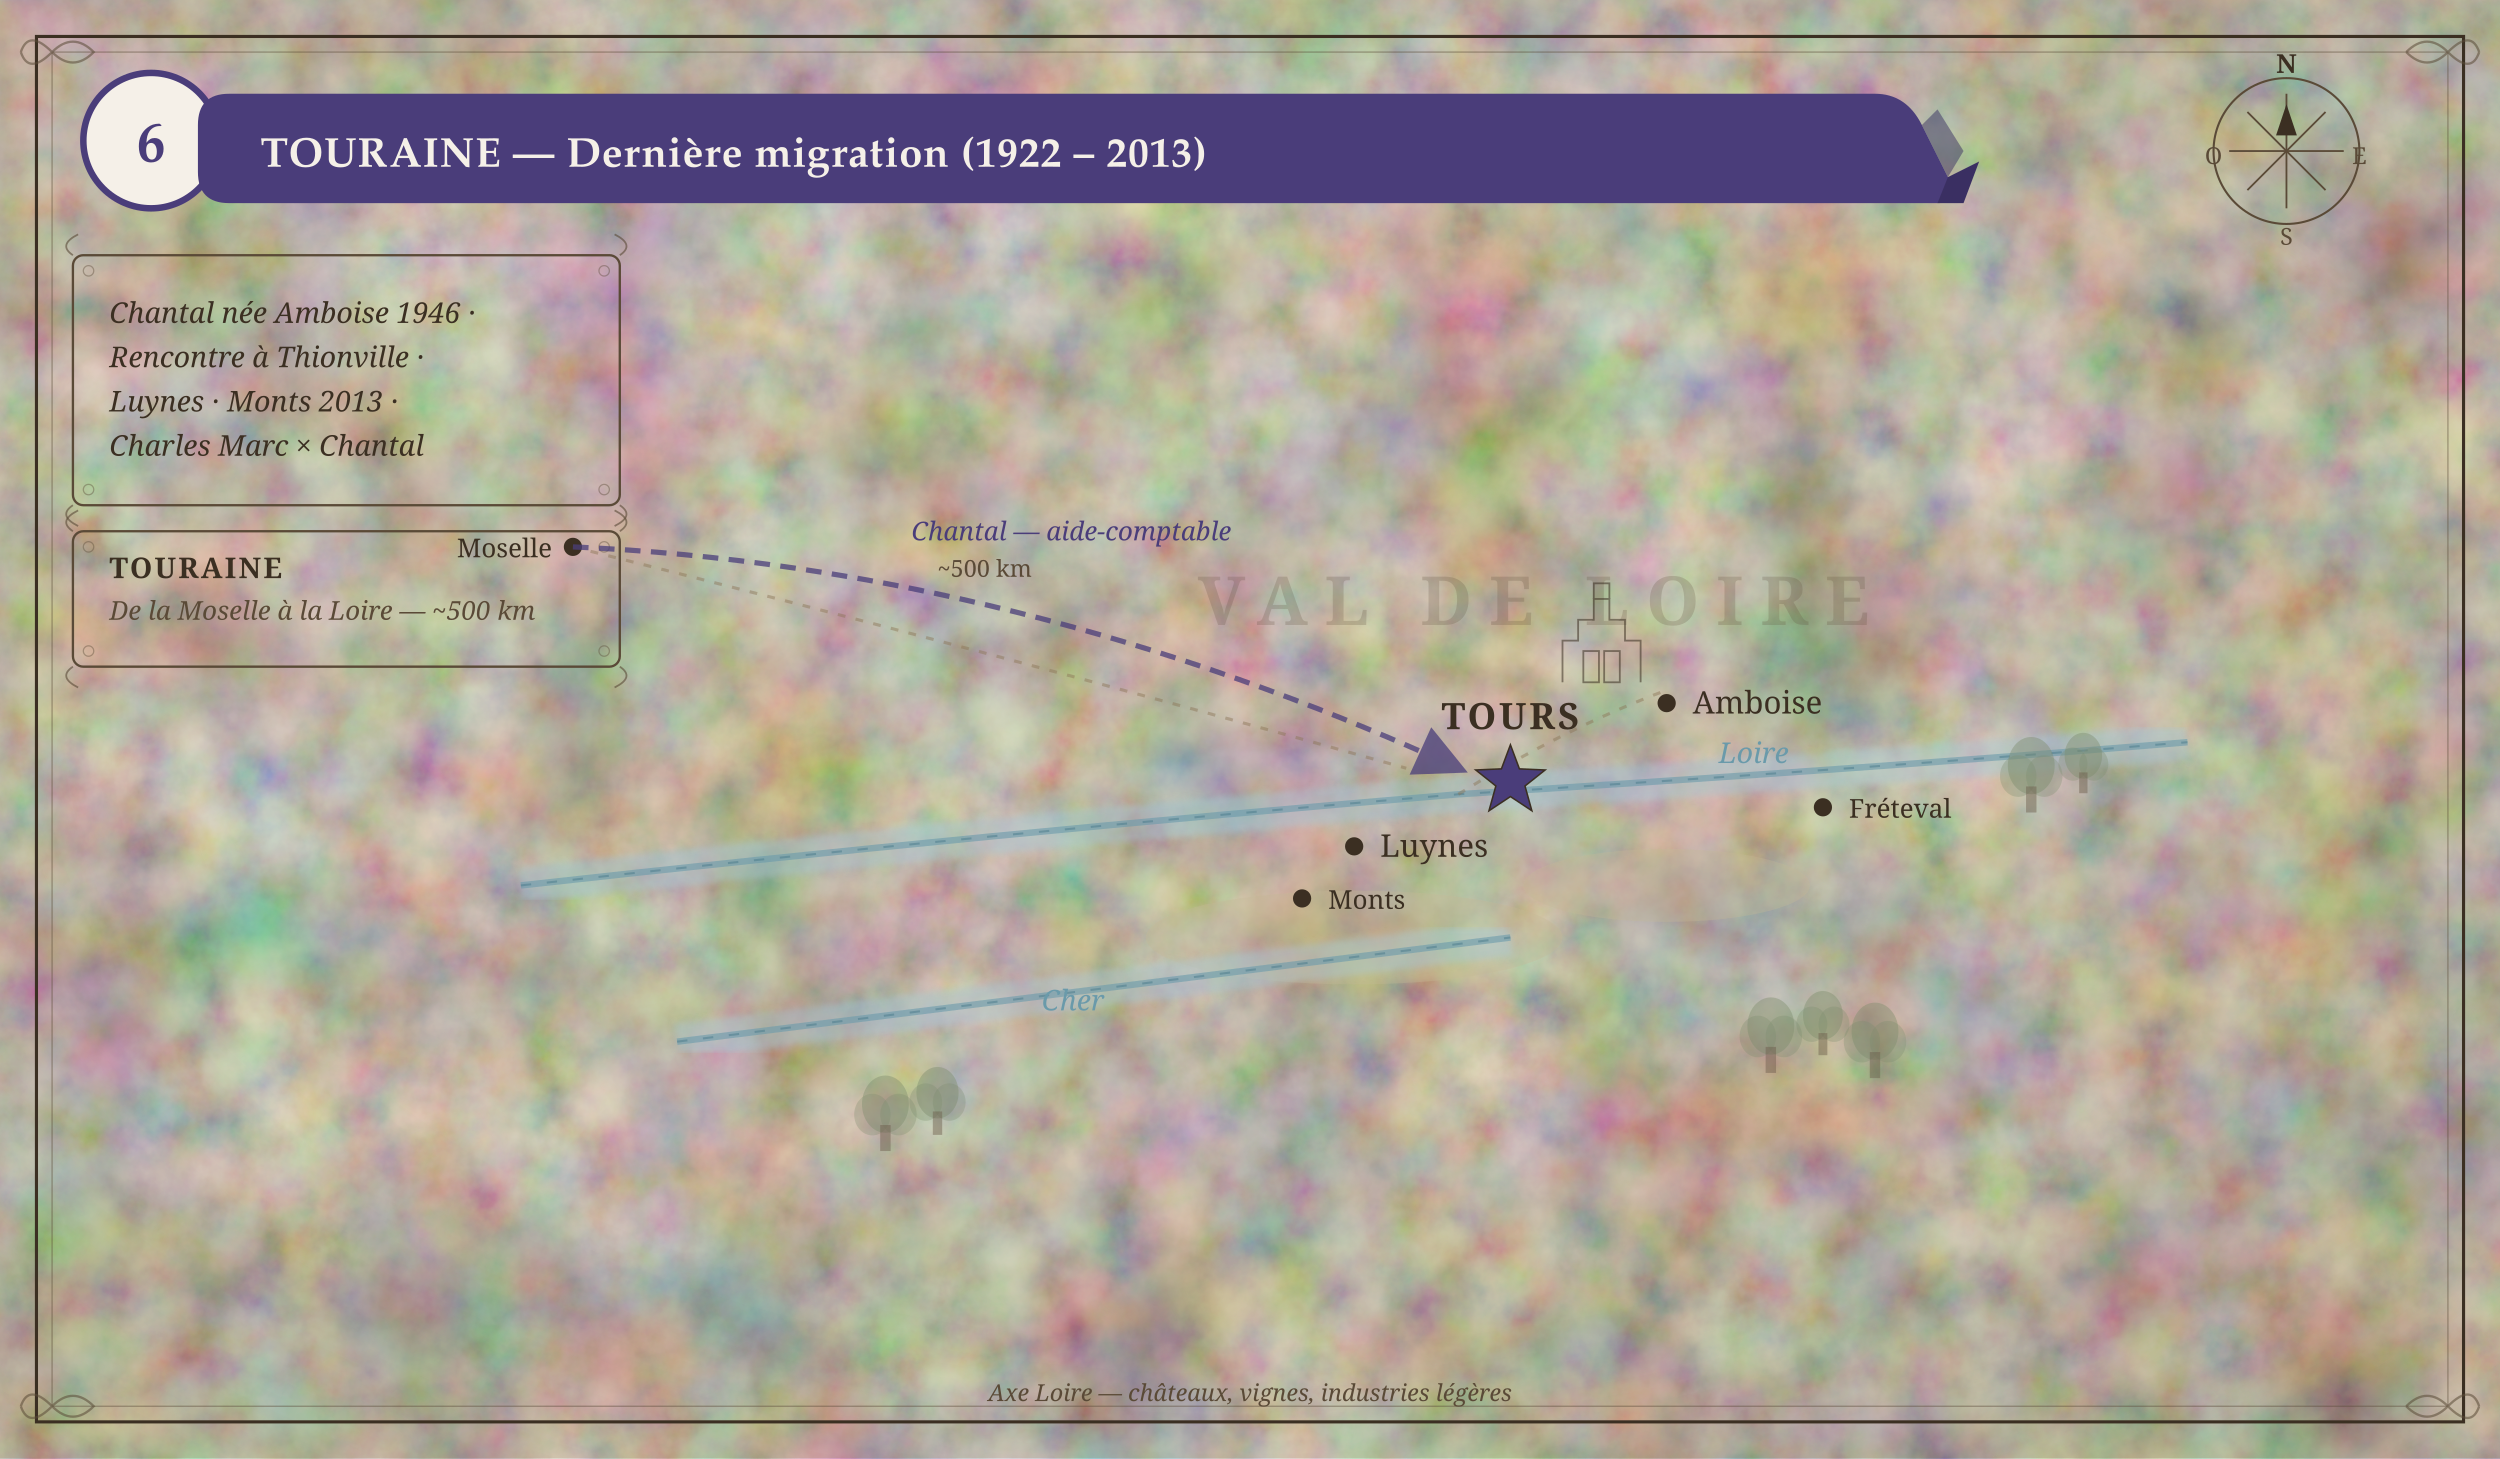
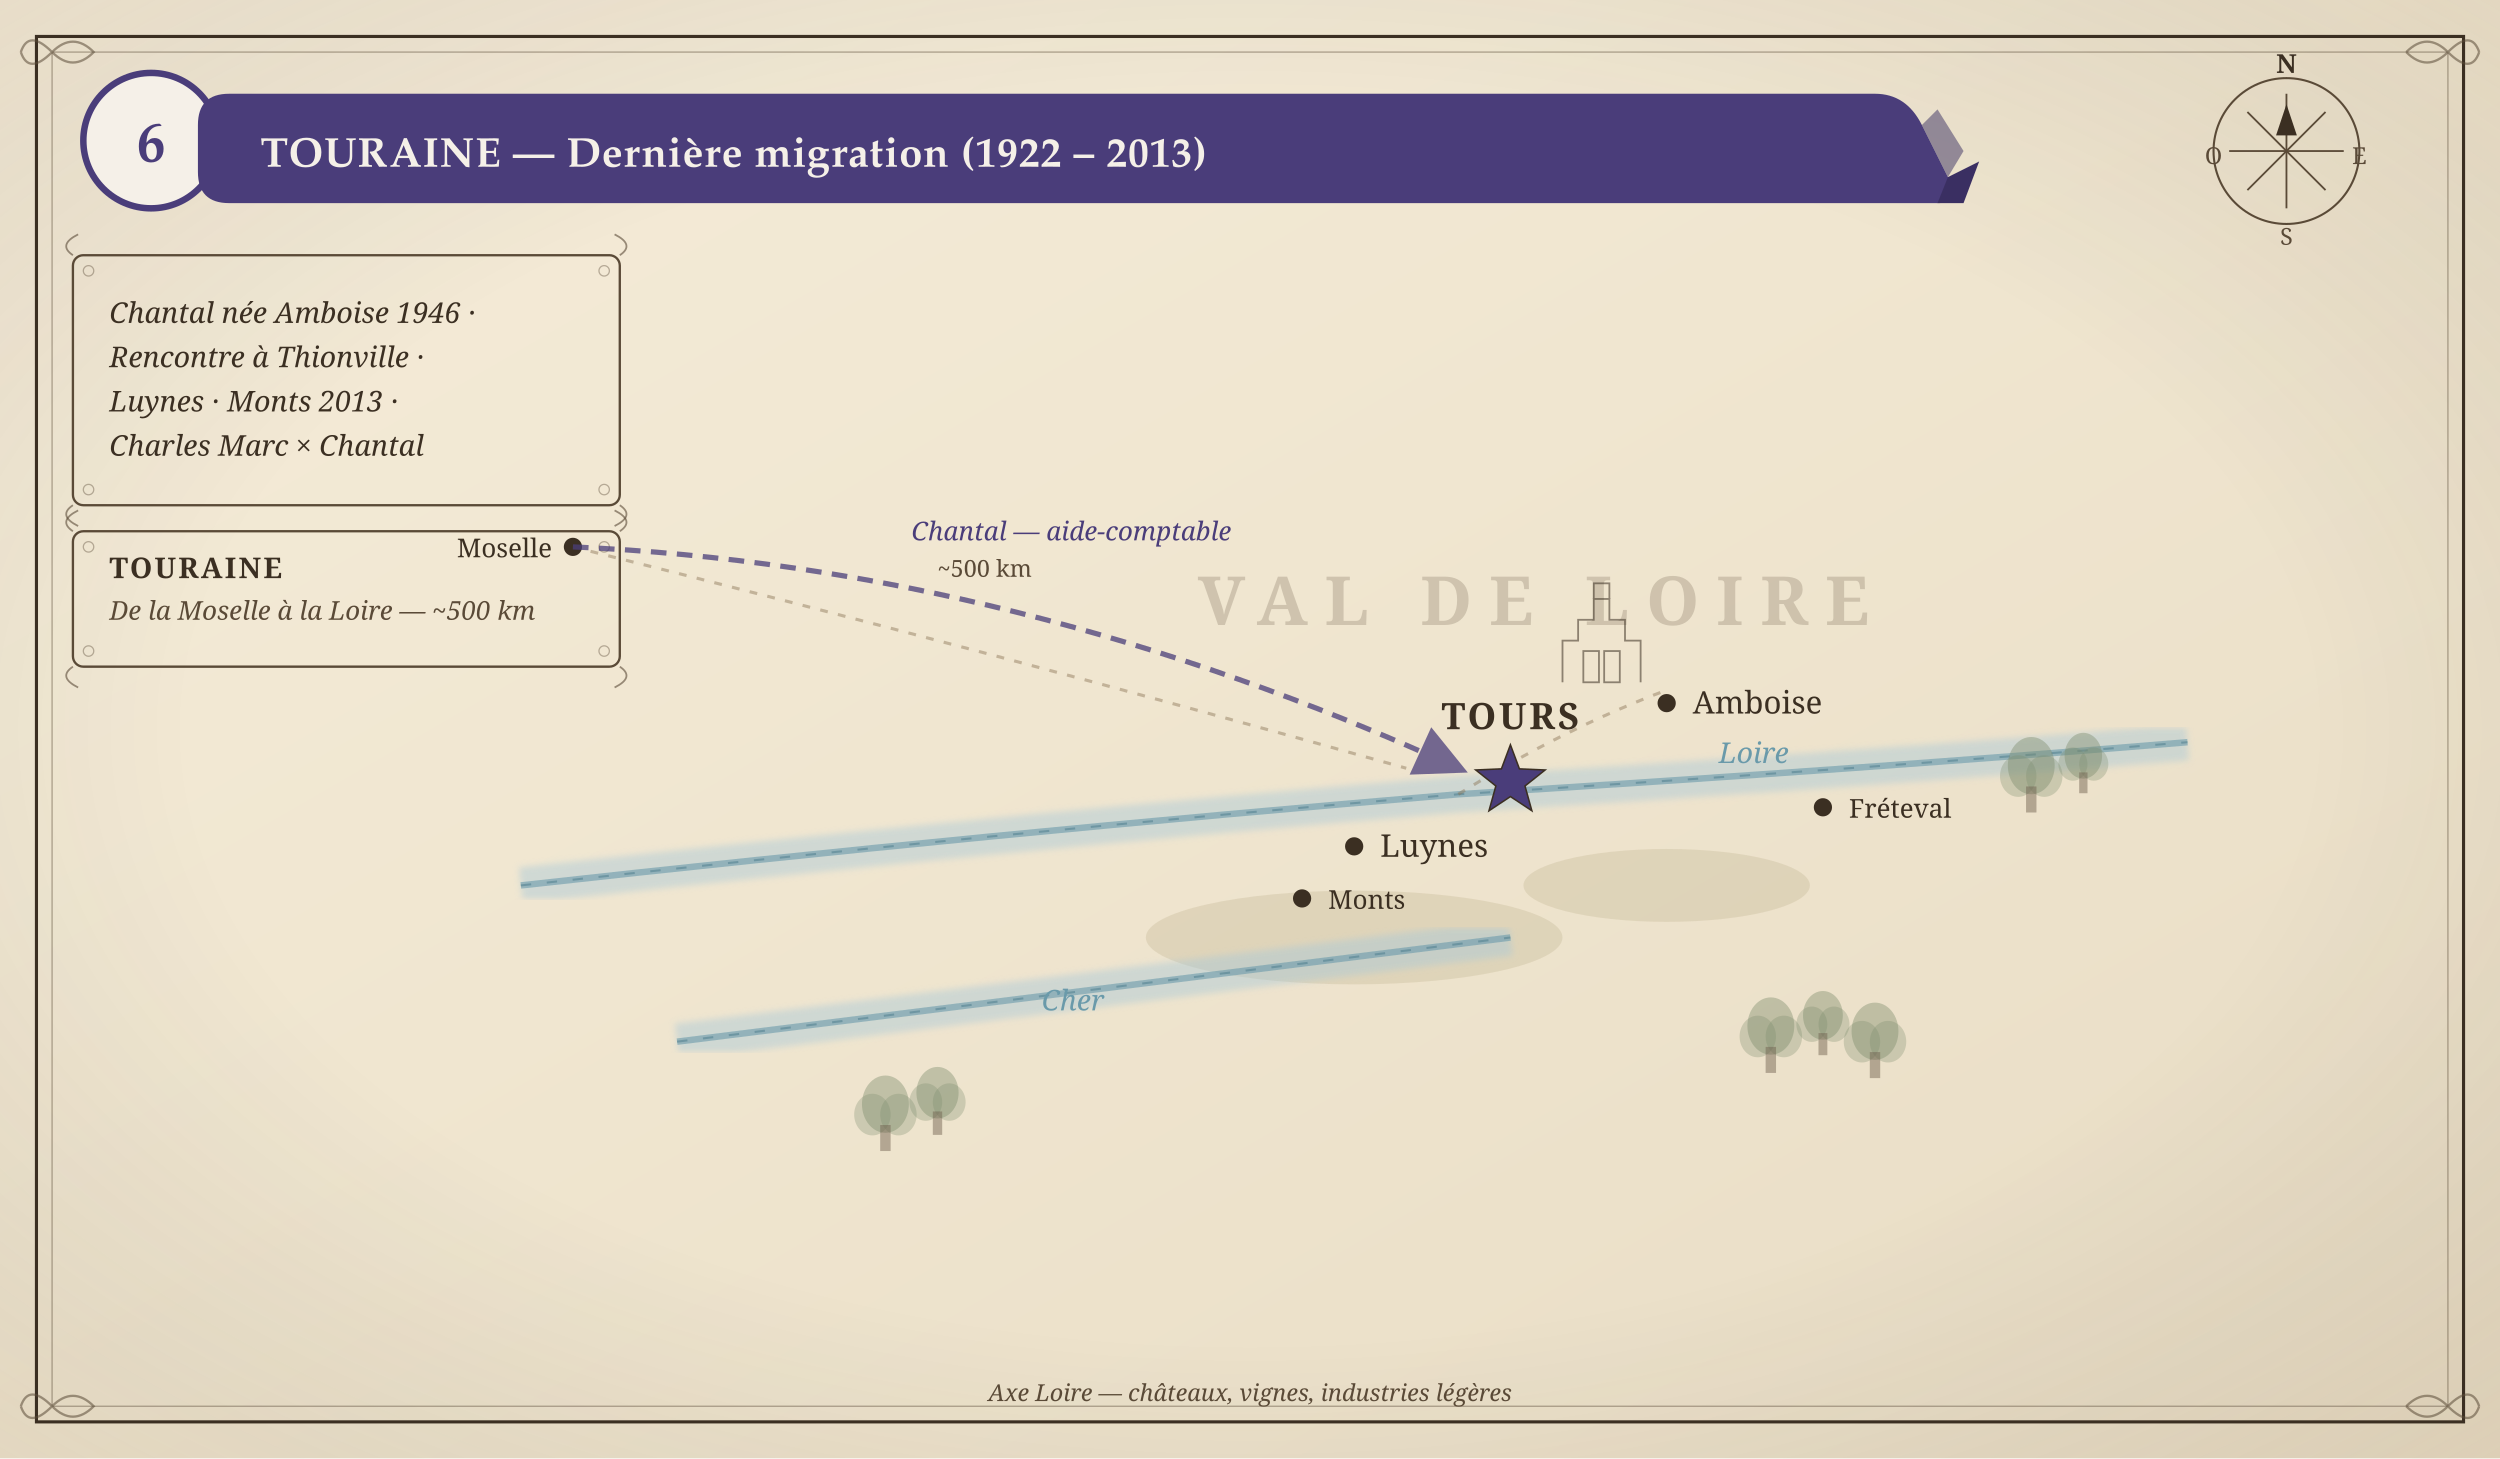
<svg xmlns="http://www.w3.org/2000/svg" viewBox="0 0 960 560" role="img" aria-label="Carte — TOURAINE — Dernière migration">
  <defs>
-     <linearGradient id="paper-cartetourainesvg" x1="0%" y1="0%" x2="100%" y2="100%">
+     <linearGradient id="paper-cartetouraine" x1="0%" y1="0%" x2="100%" y2="100%">
      <stop offset="0%" stop-color="#f5ecd9" />
      <stop offset="45%" stop-color="#f0e6d0" />
      <stop offset="100%" stop-color="#e8dcc4" />
    </linearGradient>
-     <radialGradient id="vignette-cartetourainesvg" cx="50%" cy="50%" r="70%">
+     <radialGradient id="vignette-cartetouraine" cx="50%" cy="50%" r="70%">
      <stop offset="60%" stop-color="#000" stop-opacity="0" />
      <stop offset="100%" stop-color="#8a7355" stop-opacity="0.12" />
    </radialGradient>
-     <filter id="grain-cartetourainesvg" x="-5%" y="-5%" width="110%" height="110%">
-       <feTurbulence type="fractalNoise" baseFrequency="0.045" numOctaves="5" stitchTiles="stitch" result="n" />
-       <feColorMatrix type="saturate" values="0" />
-       <feComponentTransfer>
-         <feFuncA type="linear" slope="0.07" />
-       </feComponentTransfer>
-       <feBlend in="SourceGraphic" in2="n" mode="multiply" result="g" />
-       <feTurbulence type="fractalNoise" baseFrequency="0.015" numOctaves="3" result="stain" />
-       <feColorMatrix in="stain" type="matrix" values="0 0 0 0 0.55  0 0 0 0 0.45  0 0 0 0 0.35  0 0 0 0.04 0" />
-       <feBlend in="g" in2="stain" mode="multiply" />
-     </filter>
-     <filter id="river-blur-cartetourainesvg">
+     <filter id="river-blur-cartetouraine">
      <feGaussianBlur stdDeviation="1.2" />
    </filter>
-     <marker id="arrow-cartetourainesvg" markerWidth="10" markerHeight="10" refX="8" refY="5" orient="auto">
+     <marker id="arrow-cartetouraine" markerWidth="10" markerHeight="10" refX="8" refY="5" orient="auto">
      <path d="M0,0 L10,5 L0,10 Z" fill="#5a4a37" />
    </marker>
-     <marker id="mig-arrow-cartetourainesvg" markerWidth="10" markerHeight="10" refX="8" refY="5" orient="auto">
+     <marker id="mig-arrow-cartetouraine" markerWidth="10" markerHeight="10" refX="8" refY="5" orient="auto">
      <path d="M0,0 L10,5 L0,10 Z" fill="#4a3d7a" />
    </marker>
  </defs>
-   <rect width="960" height="560" fill="url(#paper-cartetourainesvg)" filter="url(#grain-cartetourainesvg)" />
-   <rect width="960" height="560" fill="url(#vignette-cartetourainesvg)" />
+   <rect width="960" height="560" fill="url(#paper-cartetouraine)" />
+   <rect width="960" height="560" fill="url(#vignette-cartetouraine)" />
  <rect x="14" y="14" width="932" height="532" fill="none" stroke="#3b2f22" stroke-width="1.2" />
  <rect x="20" y="20" width="920" height="520" fill="none" stroke="#5a4a37" stroke-width="0.5" opacity="0.45" />
  <g stroke="#5a4a37" stroke-width="0.9" fill="none" opacity="0.55">
    <path d="M20,20 C14,14 10,14 8,20" />
    <path d="M20,20 C14,26 10,26 8,20" />
    <path d="M940,20 C946,14 950,14 952,20" />
    <path d="M940,20 C946,26 950,26 952,20" />
    <path d="M20,540 C14,546 10,546 8,540" />
    <path d="M20,540 C14,534 10,534 8,540" />
    <path d="M940,540 C946,546 950,546 952,540" />
    <path d="M940,540 C946,534 950,534 952,540" />
    <path d="M20,20 Q28,12 36,20 Q28,28 20,20" />
    <path d="M924,20 Q932,12 940,20 Q932,28 924,20" />
    <path d="M20,540 Q28,532 36,540 Q28,548 20,540" />
    <path d="M924,540 Q932,532 940,540 Q932,548 924,540" />
  </g>
  <g>
    <circle cx="58" cy="54" r="26" fill="#f5f0e8" stroke="#4a3d7a" stroke-width="2.5" />
    <text x="58" y="62" text-anchor="middle" font-family="Georgia, 'Palatino Linotype', serif" font-size="22" font-weight="700" fill="#4a3d7a">6</text>
    <path d="M88,36 L720,36 Q732,36 738,48 L748,68 Q754,78 744,78 L88,78 Q76,78 76,66 L76,48 Q76,36 88,36 Z" fill="#4a3d7a" />
    <path d="M738,48 L748,68 L754,58 L744,42 Z" fill="#3a2f62" opacity="0.5" />
    <path d="M748,68 L760,62 L754,78 L744,78 Z" fill="#3a2f62" />
    <text x="100" y="64" font-family="Georgia, 'Palatino Linotype', serif" font-size="16" font-weight="600" fill="#f5f0e8" letter-spacing="0.02em">TOURAINE — Dernière migration (1922 – 2013)</text>
  </g>
  <g>
    <rect x="28" y="98" width="210" height="96" fill="none" stroke="#5a4a37" stroke-width="0.9" rx="4" />
    <path d="M28,98 Q22,94 30,90" fill="none" stroke="#5a4a37" stroke-width="0.7" opacity="0.6" />
    <path d="M238,98 Q244,94 236,90" fill="none" stroke="#5a4a37" stroke-width="0.7" opacity="0.6" />
    <path d="M28,194 Q22,198 30,202" fill="none" stroke="#5a4a37" stroke-width="0.7" opacity="0.6" />
    <path d="M238,194 Q244,198 236,202" fill="none" stroke="#5a4a37" stroke-width="0.7" opacity="0.6" />
    <circle cx="34" cy="104" r="2" fill="none" stroke="#5a4a37" stroke-width="0.5" opacity="0.4" />
    <circle cx="232" cy="104" r="2" fill="none" stroke="#5a4a37" stroke-width="0.5" opacity="0.4" />
    <circle cx="34" cy="188" r="2" fill="none" stroke="#5a4a37" stroke-width="0.5" opacity="0.4" />
    <circle cx="232" cy="188" r="2" fill="none" stroke="#5a4a37" stroke-width="0.5" opacity="0.4" />
  </g>
  <text x="42" y="124" font-family="Georgia, serif" font-size="11" font-style="italic" fill="#3b2f22">
    <tspan x="42" dy="0">Chantal née Amboise 1946 ·</tspan>
    <tspan x="42" dy="17">Rencontre à Thionville ·</tspan>
    <tspan x="42" dy="17">Luynes · Monts 2013 ·</tspan>
    <tspan x="42" dy="17">Charles Marc × Chantal</tspan>
  </text>
  <g>
    <rect x="28" y="204" width="210" height="52" fill="none" stroke="#5a4a37" stroke-width="0.9" rx="4" />
    <path d="M28,204 Q22,200 30,196" fill="none" stroke="#5a4a37" stroke-width="0.7" opacity="0.6" />
    <path d="M238,204 Q244,200 236,196" fill="none" stroke="#5a4a37" stroke-width="0.7" opacity="0.6" />
    <path d="M28,256 Q22,260 30,264" fill="none" stroke="#5a4a37" stroke-width="0.7" opacity="0.6" />
    <path d="M238,256 Q244,260 236,264" fill="none" stroke="#5a4a37" stroke-width="0.7" opacity="0.6" />
    <circle cx="34" cy="210" r="2" fill="none" stroke="#5a4a37" stroke-width="0.5" opacity="0.4" />
    <circle cx="232" cy="210" r="2" fill="none" stroke="#5a4a37" stroke-width="0.5" opacity="0.4" />
    <circle cx="34" cy="250" r="2" fill="none" stroke="#5a4a37" stroke-width="0.5" opacity="0.4" />
    <circle cx="232" cy="250" r="2" fill="none" stroke="#5a4a37" stroke-width="0.5" opacity="0.4" />
  </g>
  <text x="42" y="222" font-family="Georgia, serif" font-size="11" font-weight="600" fill="#3b2f22" letter-spacing="0.08em">TOURAINE</text>
  <text x="42" y="238" font-family="Georgia, serif" font-size="10" font-style="italic" fill="#5a4a37">De la Moselle à la Loire — ~500 km</text>
  <g transform="translate(878, 58)">
    <circle r="28" fill="none" stroke="#5a4a37" stroke-width="0.8" />
    <g stroke="#5a4a37" stroke-width="0.7">
      <line x1="0" y1="-22" x2="0" y2="22" />
      <line x1="-22" y1="0" x2="22" y2="0" />
      <line x1="-15" y1="-15" x2="15" y2="15" />
      <line x1="15" y1="-15" x2="-15" y2="15" />
    </g>
    <polygon points="0,-18 -4,-6 4,-6" fill="#3b2f22" />
    <text x="0" y="-30" text-anchor="middle" font-family="Georgia, serif" font-size="10" font-weight="600" fill="#3b2f22">N</text>
    <text x="28" y="5" text-anchor="middle" font-family="Georgia, serif" font-size="9" fill="#5a4a37">E</text>
    <text x="0" y="36" text-anchor="middle" font-family="Georgia, serif" font-size="9" fill="#5a4a37">S</text>
    <text x="-28" y="5" text-anchor="middle" font-family="Georgia, serif" font-size="9" fill="#5a4a37">O</text>
  </g>
  <text x="460" y="240" font-family="Georgia, serif" font-size="26" font-weight="600" fill="#5a4a37" opacity="0.22" letter-spacing="0.25em">VAL DE LOIRE</text>
  <ellipse cx="520" cy="360" rx="80" ry="18" fill="#c4b896" opacity="0.35" />
  <ellipse cx="640" cy="340" rx="55" ry="14" fill="#c4b896" opacity="0.35" />
-   <path d="M200,340 Q380,320 560,305 Q720,295 840,285" fill="none" stroke="#a8c8d8" stroke-width="14" opacity="0.45" filter="url(#river-blur-cartetourainesvg)" />
+   <path d="M200,340 Q380,320 560,305 Q720,295 840,285" fill="none" stroke="#a8c8d8" stroke-width="14" opacity="0.45" filter="url(#river-blur-cartetouraine)" />
  <path d="M200,340 Q380,320 560,305 Q720,295 840,285" fill="none" stroke="#6a9aaa" stroke-width="2.5" opacity="0.6" />
  <path d="M200,340 Q380,320 560,305 Q720,295 840,285" fill="none" stroke="#4a7a8a" stroke-width="0.8" opacity="0.5" stroke-dasharray="4 6" />
  <text x="660" y="293" font-family="Georgia, serif" font-size="11" font-style="italic" fill="#6a9aaa">Loire</text>
-   <path d="M260,400 Q420,380 580,360" fill="none" stroke="#a8c8d8" stroke-width="14" opacity="0.45" filter="url(#river-blur-cartetourainesvg)" />
+   <path d="M260,400 Q420,380 580,360" fill="none" stroke="#a8c8d8" stroke-width="14" opacity="0.45" filter="url(#river-blur-cartetouraine)" />
  <path d="M260,400 Q420,380 580,360" fill="none" stroke="#6a9aaa" stroke-width="2.5" opacity="0.6" />
  <path d="M260,400 Q420,380 580,360" fill="none" stroke="#4a7a8a" stroke-width="0.8" opacity="0.5" stroke-dasharray="4 6" />
  <text x="400" y="388" font-family="Georgia, serif" font-size="11" font-style="italic" fill="#6a9aaa">Cher</text>
  <path d="M220,210 Q380,250 540,295" fill="none" stroke="#8a7355" stroke-width="1.2" opacity="0.45" stroke-dasharray="3 4" />
  <path d="M560,305 Q600,280 640,265" fill="none" stroke="#8a7355" stroke-width="1.2" opacity="0.45" stroke-dasharray="3 4" />
  <g transform="translate(680,400) scale(1)">
    <ellipse cx="0" cy="-6" rx="9" ry="11" fill="#7a8a6a" opacity="0.4" />
    <ellipse cx="-5" cy="-2" rx="7" ry="8" fill="#7a8a6a" opacity="0.3" />
    <ellipse cx="5" cy="-2" rx="7" ry="8" fill="#7a8a6a" opacity="0.3" />
    <rect x="-2" y="2" width="4" height="10" fill="#6a5a4a" opacity="0.45" />
  </g>
  <g transform="translate(700,395) scale(0.85)">
    <ellipse cx="0" cy="-6" rx="9" ry="11" fill="#7a8a6a" opacity="0.4" />
    <ellipse cx="-5" cy="-2" rx="7" ry="8" fill="#7a8a6a" opacity="0.3" />
    <ellipse cx="5" cy="-2" rx="7" ry="8" fill="#7a8a6a" opacity="0.3" />
    <rect x="-2" y="2" width="4" height="10" fill="#6a5a4a" opacity="0.45" />
  </g>
  <g transform="translate(720,402) scale(1)">
    <ellipse cx="0" cy="-6" rx="9" ry="11" fill="#7a8a6a" opacity="0.4" />
    <ellipse cx="-5" cy="-2" rx="7" ry="8" fill="#7a8a6a" opacity="0.3" />
    <ellipse cx="5" cy="-2" rx="7" ry="8" fill="#7a8a6a" opacity="0.3" />
    <rect x="-2" y="2" width="4" height="10" fill="#6a5a4a" opacity="0.45" />
  </g>
  <g transform="translate(340,430) scale(1)">
    <ellipse cx="0" cy="-6" rx="9" ry="11" fill="#7a8a6a" opacity="0.4" />
    <ellipse cx="-5" cy="-2" rx="7" ry="8" fill="#7a8a6a" opacity="0.3" />
    <ellipse cx="5" cy="-2" rx="7" ry="8" fill="#7a8a6a" opacity="0.3" />
    <rect x="-2" y="2" width="4" height="10" fill="#6a5a4a" opacity="0.45" />
  </g>
  <g transform="translate(360,425) scale(0.9)">
    <ellipse cx="0" cy="-6" rx="9" ry="11" fill="#7a8a6a" opacity="0.4" />
    <ellipse cx="-5" cy="-2" rx="7" ry="8" fill="#7a8a6a" opacity="0.3" />
    <ellipse cx="5" cy="-2" rx="7" ry="8" fill="#7a8a6a" opacity="0.3" />
    <rect x="-2" y="2" width="4" height="10" fill="#6a5a4a" opacity="0.45" />
  </g>
  <g transform="translate(780,300) scale(1)">
    <ellipse cx="0" cy="-6" rx="9" ry="11" fill="#7a8a6a" opacity="0.4" />
    <ellipse cx="-5" cy="-2" rx="7" ry="8" fill="#7a8a6a" opacity="0.3" />
    <ellipse cx="5" cy="-2" rx="7" ry="8" fill="#7a8a6a" opacity="0.3" />
    <rect x="-2" y="2" width="4" height="10" fill="#6a5a4a" opacity="0.45" />
  </g>
  <g transform="translate(800,295) scale(0.8)">
    <ellipse cx="0" cy="-6" rx="9" ry="11" fill="#7a8a6a" opacity="0.4" />
    <ellipse cx="-5" cy="-2" rx="7" ry="8" fill="#7a8a6a" opacity="0.3" />
    <ellipse cx="5" cy="-2" rx="7" ry="8" fill="#7a8a6a" opacity="0.3" />
    <rect x="-2" y="2" width="4" height="10" fill="#6a5a4a" opacity="0.45" />
  </g>
  <g transform="translate(600,230)" stroke="#3b2f22" stroke-width="0.7" fill="none" opacity="0.55">
    <path d="M0,32 L0,16 L6,16 L6,8 L12,8 L12,0 L18,0 L18,8 L24,8 L24,16 L30,16 L30,32" />
    <path d="M12,0 L12,-6 L18,-6 L18,0" />
    <rect x="8" y="20" width="6" height="12" />
    <rect x="16" y="20" width="6" height="12" />
  </g>
  <g>
    <polygon points="580,286 583.456,295.243 593.315,295.674 585.592,301.817 588.229,311.326 580,305.88 571.771,311.326 574.408,301.817 566.685,295.674 576.544,295.243" fill="#4a3d7a" stroke="#3b2f22" stroke-width="0.6" />
    <text x="580" y="280" text-anchor="middle" font-family="Georgia, serif" font-size="14" font-weight="700" fill="#3b2f22" letter-spacing="0.08em">TOURS</text>
  </g>
  <g>
    <circle cx="640" cy="270" r="3.5" fill="#3b2f22" />
    <text x="650" y="274" text-anchor="start" font-family="Georgia, serif" font-size="12" fill="#3b2f22">Amboise</text>
  </g>
  <g>
    <circle cx="520" cy="325" r="3.5" fill="#3b2f22" />
    <text x="530" y="329" text-anchor="start" font-family="Georgia, serif" font-size="12" fill="#3b2f22">Luynes</text>
  </g>
  <g>
    <circle cx="500" cy="345" r="3.5" fill="#3b2f22" />
    <text x="510" y="349" text-anchor="start" font-family="Georgia, serif" font-size="10" fill="#3b2f22">Monts</text>
  </g>
  <g>
    <circle cx="700" cy="310" r="3.5" fill="#3b2f22" />
    <text x="710" y="314" text-anchor="start" font-family="Georgia, serif" font-size="10" fill="#3b2f22">Fréteval</text>
  </g>
  <g>
    <circle cx="220" cy="210" r="3.5" fill="#3b2f22" />
    <text x="212" y="214" text-anchor="end" font-family="Georgia, serif" font-size="10" fill="#3b2f22">Moselle</text>
  </g>
-   <path d="M220,210 Q390,217.5 560,295" fill="none" stroke="#4a3d7a" stroke-width="2" stroke-dasharray="6 4" marker-end="url(#mig-arrow-cartetourainesvg)" opacity="0.75" />
+   <path d="M220,210 Q390,217.5 560,295" fill="none" stroke="#4a3d7a" stroke-width="2" stroke-dasharray="6 4" marker-end="url(#mig-arrow-cartetouraine)" opacity="0.75" />
  <text x="350" y="207.5" font-family="Georgia, serif" font-size="10" font-style="italic" fill="#4a3d7a">Chantal — aide-comptable</text>
  <text x="360" y="221.5" font-family="Georgia, serif" font-size="9" fill="#5a4a37">~500 km</text>
  <text x="480" y="538" text-anchor="middle" font-family="Georgia, serif" font-size="9" font-style="italic" fill="#5a4a37">Axe Loire — châteaux, vignes, industries légères</text>
</svg>
